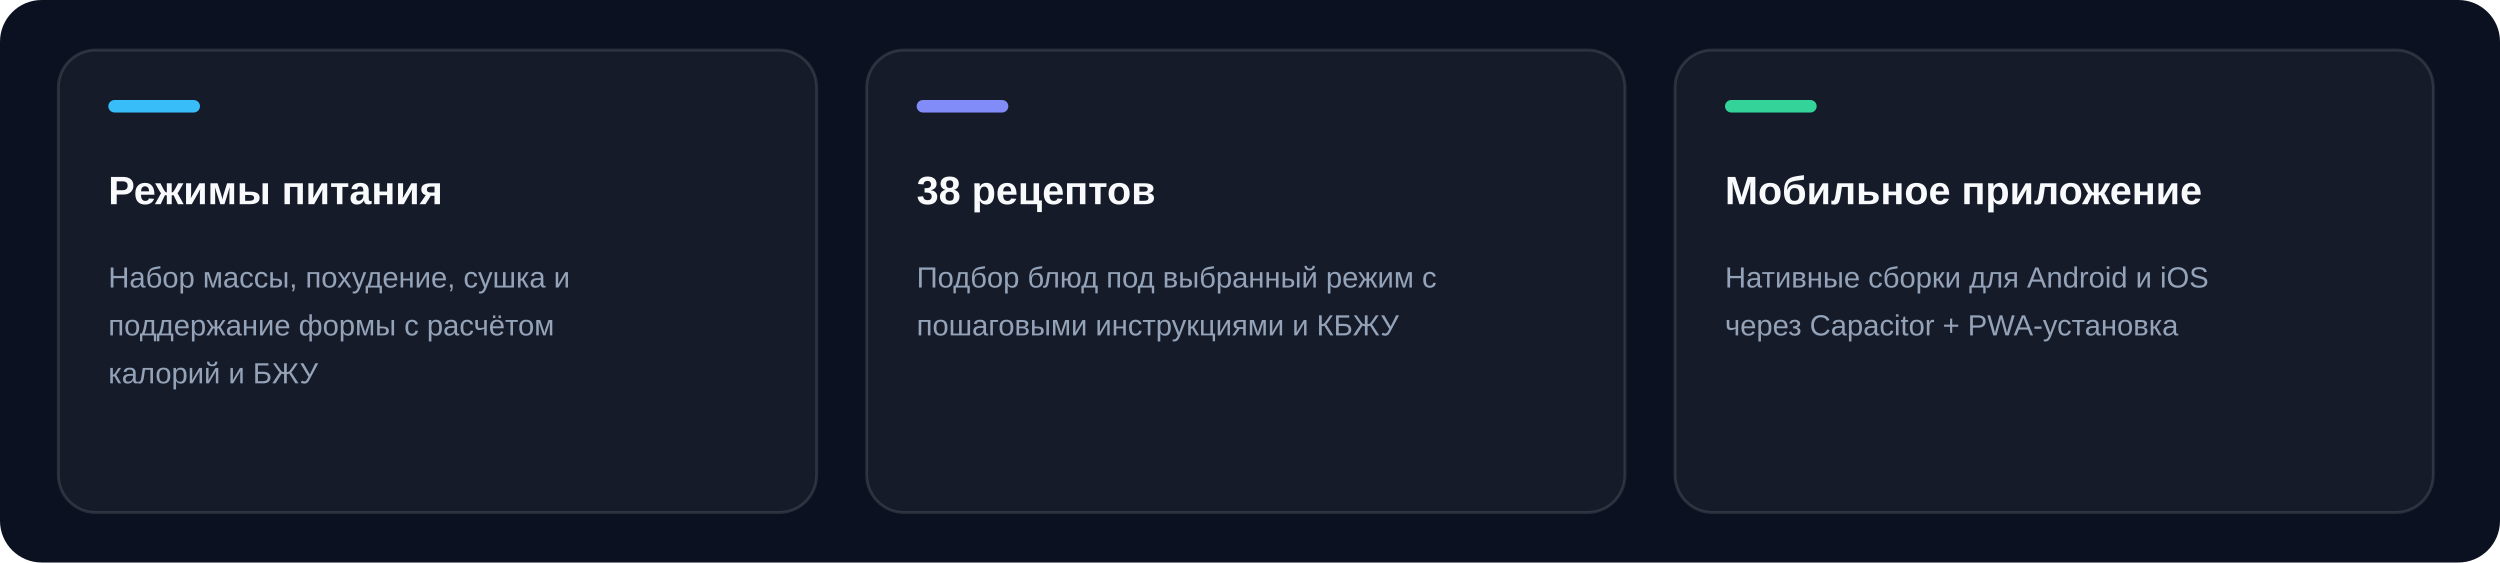
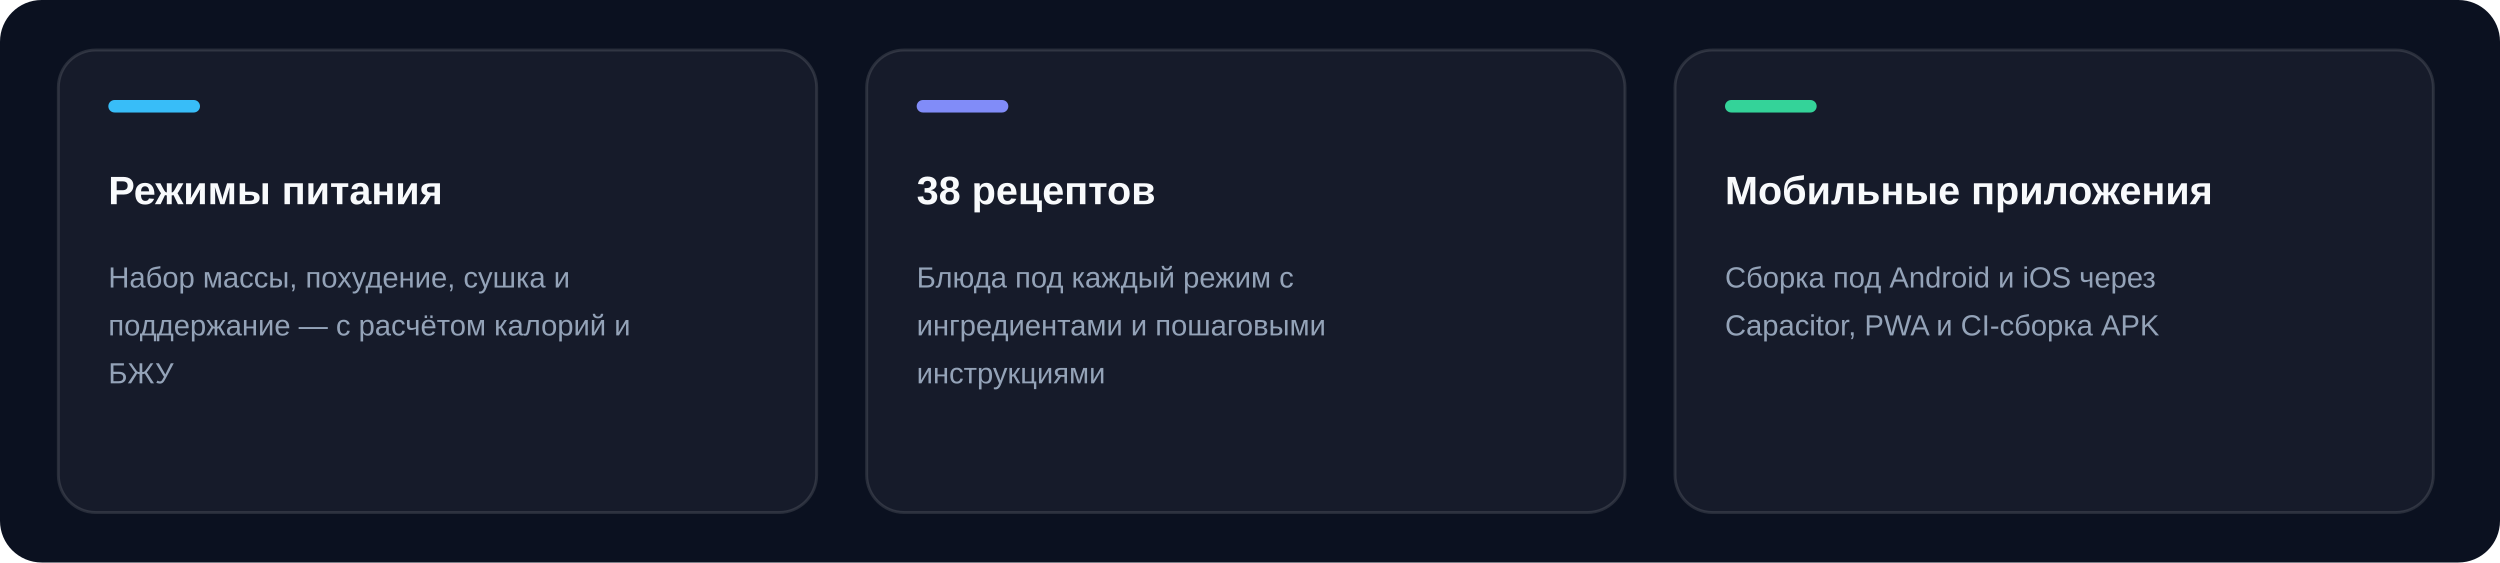
<svg xmlns="http://www.w3.org/2000/svg" width="1200" height="270" viewBox="0 0 1200 270">
  <defs>
    <clipPath id="cardClip0">
      <rect x="16" y="16" width="332" height="190" rx="10" />
    </clipPath>
    <clipPath id="cardClip1">
      <rect x="16" y="16" width="332" height="190" rx="10" />
    </clipPath>
    <clipPath id="cardClip2">
      <rect x="16" y="16" width="332" height="190" rx="10" />
    </clipPath>
  </defs>
  <rect width="1200" height="270" rx="20" fill="#0b1120" />
  <g transform="translate(28, 24)">
    <rect width="364" height="222" rx="18" fill="rgba(255,255,255,0.045)" stroke="rgba(255,255,255,0.12)" stroke-width="1.4" />
    <g clip-path="url(#cardClip0)">
      <rect x="24" y="24" width="44" height="6" rx="3" fill="#38bdf8" />
      <text x="24" y="74" fill="#f8fafc" font-family="Segoe UI, Arial, sans-serif" font-size="19" font-weight="700">Режимы питания</text>
      <text x="24" y="114" fill="#94a3b8" font-family="Segoe UI, Arial, sans-serif" font-size="14">Набор массы, похудение, сушка и</text>
-       <text x="24" y="137" fill="#94a3b8" font-family="Segoe UI, Arial, sans-serif" font-size="14">поддержание формы с расчётом</text>
-       <text x="24" y="160" fill="#94a3b8" font-family="Segoe UI, Arial, sans-serif" font-size="14">калорий и БЖУ</text>
+       <text x="24" y="137" fill="#94a3b8" font-family="Segoe UI, Arial, sans-serif" font-size="14">поддержание — с расчётом калорий и</text>
+       <text x="24" y="160" fill="#94a3b8" font-family="Segoe UI, Arial, sans-serif" font-size="14">БЖУ</text>
    </g>
  </g>
  <g transform="translate(416, 24)">
    <rect width="364" height="222" rx="18" fill="rgba(255,255,255,0.045)" stroke="rgba(255,255,255,0.12)" stroke-width="1.4" />
    <g clip-path="url(#cardClip1)">
      <rect x="24" y="24" width="44" height="6" rx="3" fill="#818cf8" />
      <text x="24" y="74" fill="#f8fafc" font-family="Segoe UI, Arial, sans-serif" font-size="19" font-weight="700">38 рецептов</text>
-       <text x="24" y="114" fill="#94a3b8" font-family="Segoe UI, Arial, sans-serif" font-size="14">Подбор блюд под выбранный режим с</text>
-       <text x="24" y="137" fill="#94a3b8" font-family="Segoe UI, Arial, sans-serif" font-size="14">пошаговыми инструкциями и КБЖУ</text>
+       <text x="24" y="114" fill="#94a3b8" font-family="Segoe UI, Arial, sans-serif" font-size="14">Блюда под каждый режим с</text>
+       <text x="24" y="137" fill="#94a3b8" font-family="Segoe UI, Arial, sans-serif" font-size="14">ингредиентами и пошаговыми</text>
+       <text x="24" y="160" fill="#94a3b8" font-family="Segoe UI, Arial, sans-serif" font-size="14">инструкциями</text>
    </g>
  </g>
  <g transform="translate(804, 24)">
    <rect width="364" height="222" rx="18" fill="rgba(255,255,255,0.045)" stroke="rgba(255,255,255,0.12)" stroke-width="1.4" />
    <g clip-path="url(#cardClip2)">
      <rect x="24" y="24" width="44" height="6" rx="3" fill="#34d399" />
-       <text x="24" y="74" fill="#f8fafc" font-family="Segoe UI, Arial, sans-serif" font-size="19" font-weight="700">Мобильное приложение</text>
-       <text x="24" y="114" fill="#94a3b8" font-family="Segoe UI, Arial, sans-serif" font-size="14">Нативные сборки для Android и iOS</text>
-       <text x="24" y="137" fill="#94a3b8" font-family="Segoe UI, Arial, sans-serif" font-size="14">через Capacitor + PWA-установка</text>
+       <text x="24" y="74" fill="#f8fafc" font-family="Segoe UI, Arial, sans-serif" font-size="19" font-weight="700">Мобильные приложения</text>
+       <text x="24" y="114" fill="#94a3b8" font-family="Segoe UI, Arial, sans-serif" font-size="14">Сборка под Android и iOS через</text>
+       <text x="24" y="137" fill="#94a3b8" font-family="Segoe UI, Arial, sans-serif" font-size="14">Capacitor, PWA и CI-сборка APK</text>
    </g>
  </g>
</svg>
